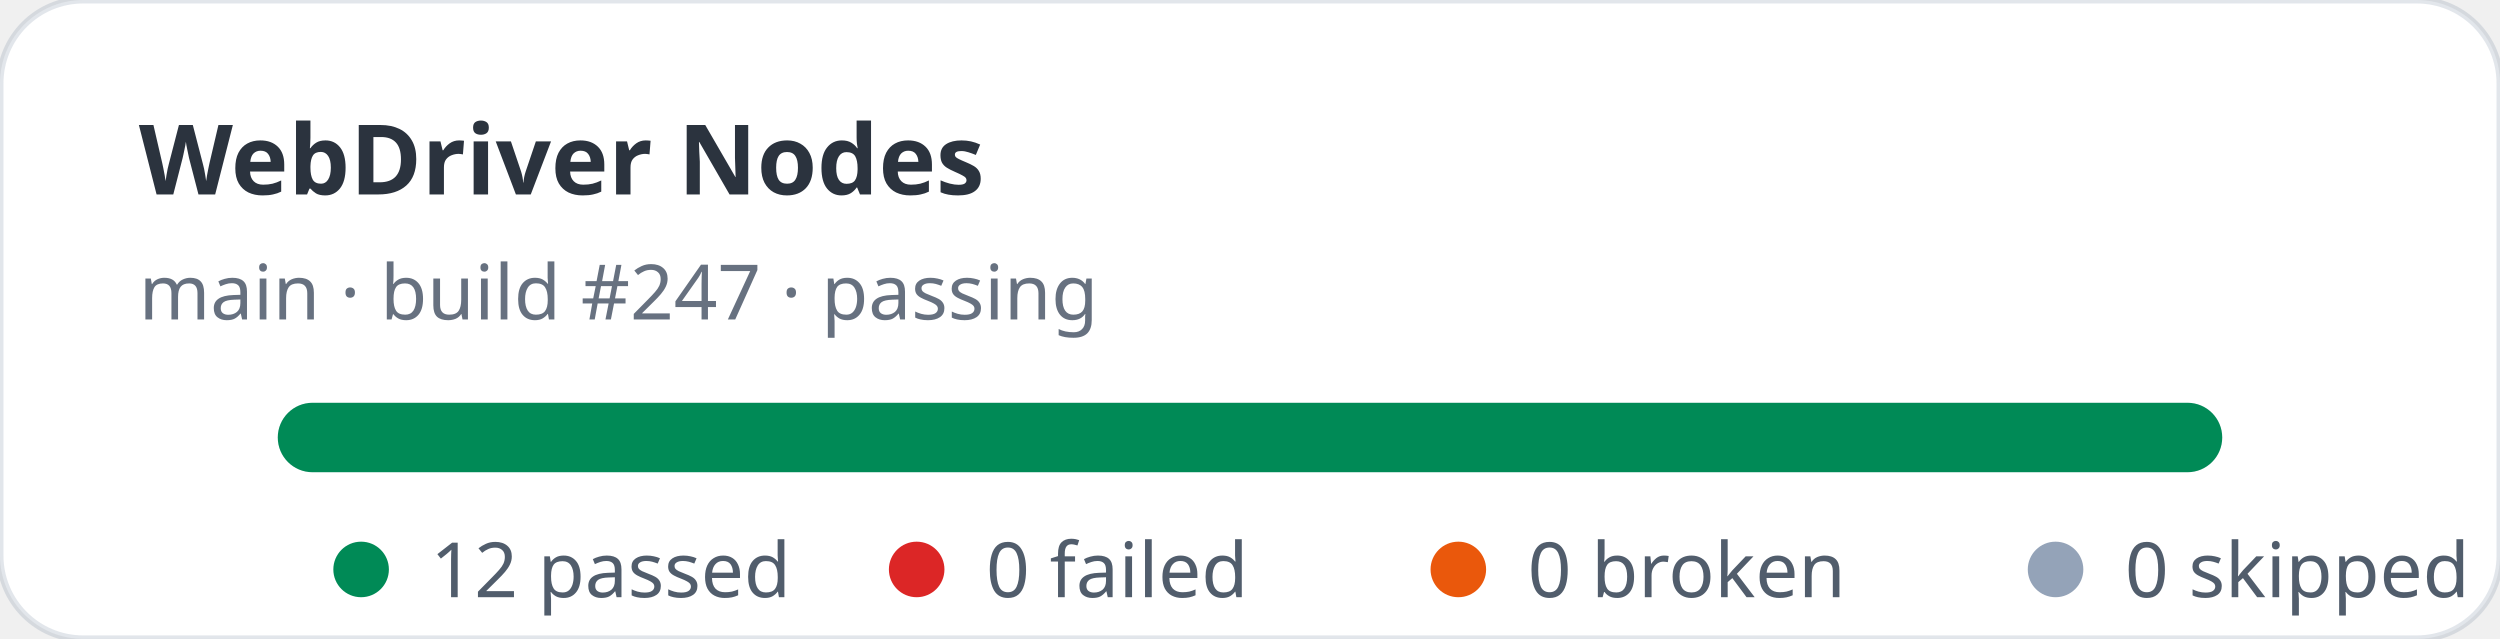
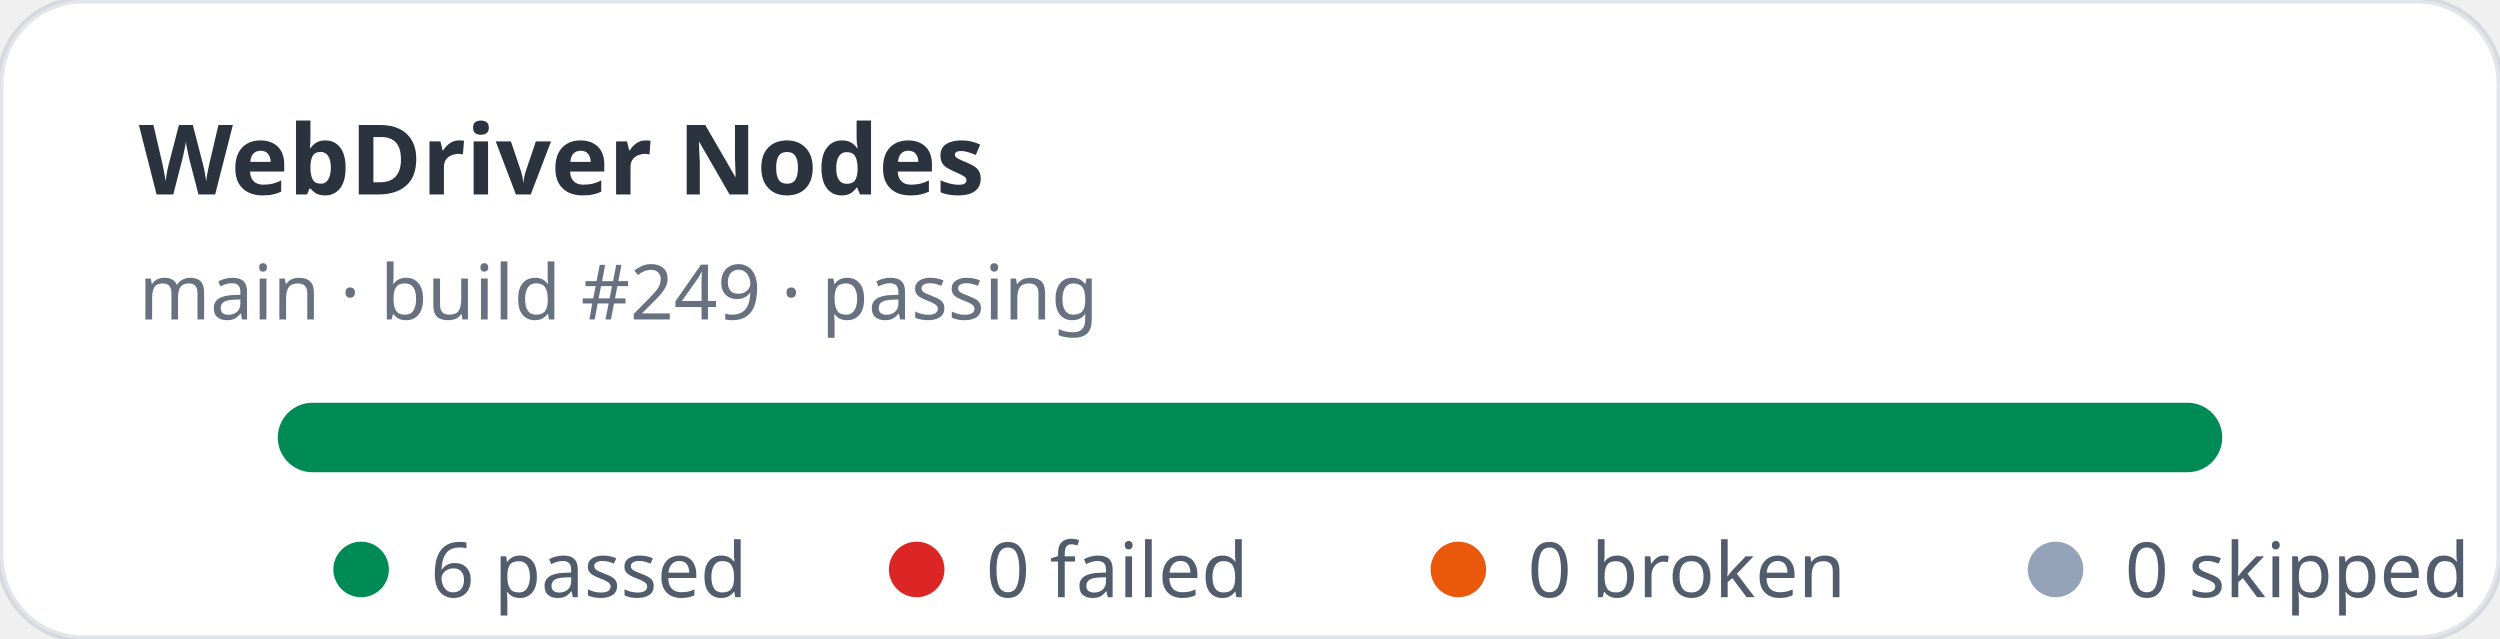
- <svg xmlns="http://www.w3.org/2000/svg" width="360" height="92" viewBox="0 0 360 92" role="img" aria-label="WebDriver Nodes stats: 12 passed, 0 failed">
+ <svg xmlns="http://www.w3.org/2000/svg" width="360" height="92" viewBox="0 0 360 92" role="img" aria-label="WebDriver Nodes stats: 6 passed, 0 failed">
  <rect width="360" height="92" rx="12" fill="#ffffff" stroke="rgba(11,48,86,0.12)" />
  <text x="20" y="28" fill="rgba(1,10,24,0.83)" font-family="ui-sans-serif,system-ui,sans-serif" font-size="14" font-weight="700">WebDriver Nodes</text>
-   <text x="20" y="46" fill="rgba(2,19,44,0.6)" font-family="ui-sans-serif,system-ui,sans-serif" font-size="11">main · build #247 · passing</text>
+   <text x="20" y="46" fill="rgba(2,19,44,0.6)" font-family="ui-sans-serif,system-ui,sans-serif" font-size="11">main · build #249 · passing</text>
  <rect x="40" y="58" width="280" height="10" rx="5" fill="#e2e8f0" />
  <rect x="40" y="58" width="280" height="10" rx="5" fill="#008a56" />
  <g font-family="ui-sans-serif,system-ui,sans-serif" font-size="11" fill="rgba(1,18,40,0.68)">
    <circle cx="52" cy="82" r="4" fill="#008a56" />
-     <text x="62" y="86">12 passed</text>
+     <text x="62" y="86">6 passed</text>
    <circle cx="132" cy="82" r="4" fill="#dc2626" />
    <text x="142" y="86">0 failed</text>
    <circle cx="210" cy="82" r="4" fill="#ea580c" />
    <text x="220" y="86">0 broken</text>
    <circle cx="296" cy="82" r="4" fill="#94a3b8" />
    <text x="306" y="86">0 skipped</text>
  </g>
</svg>
